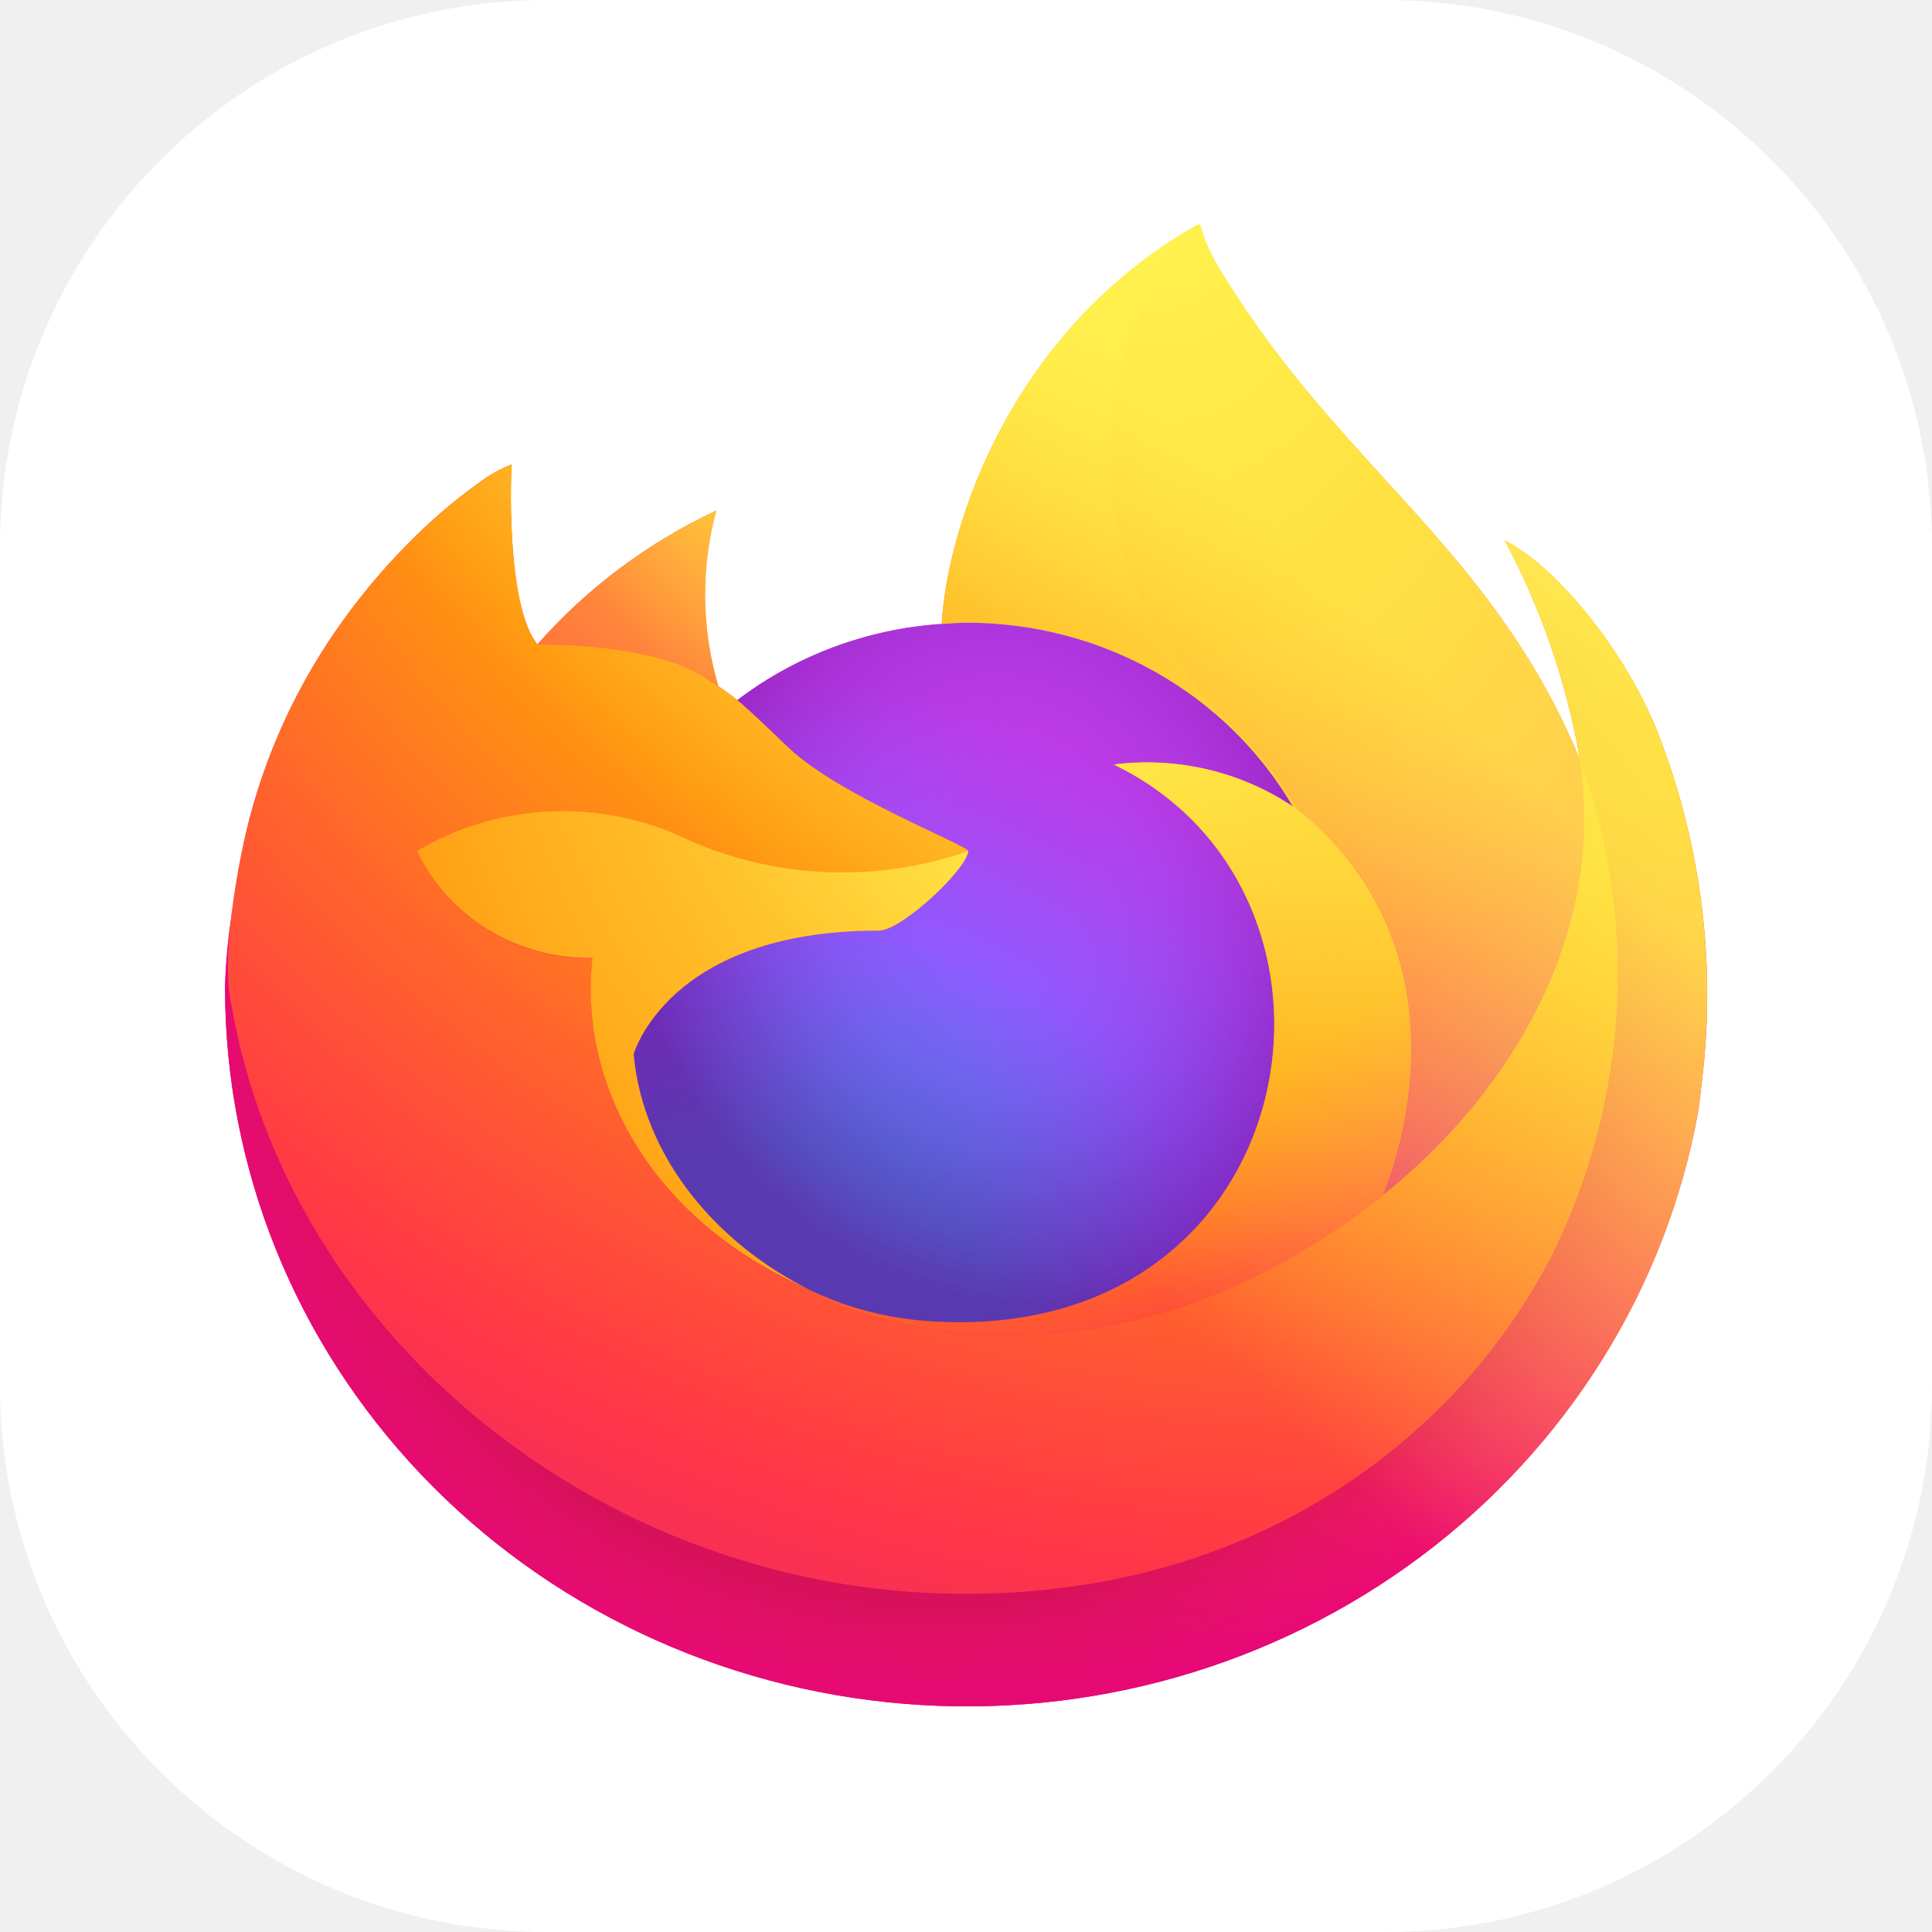
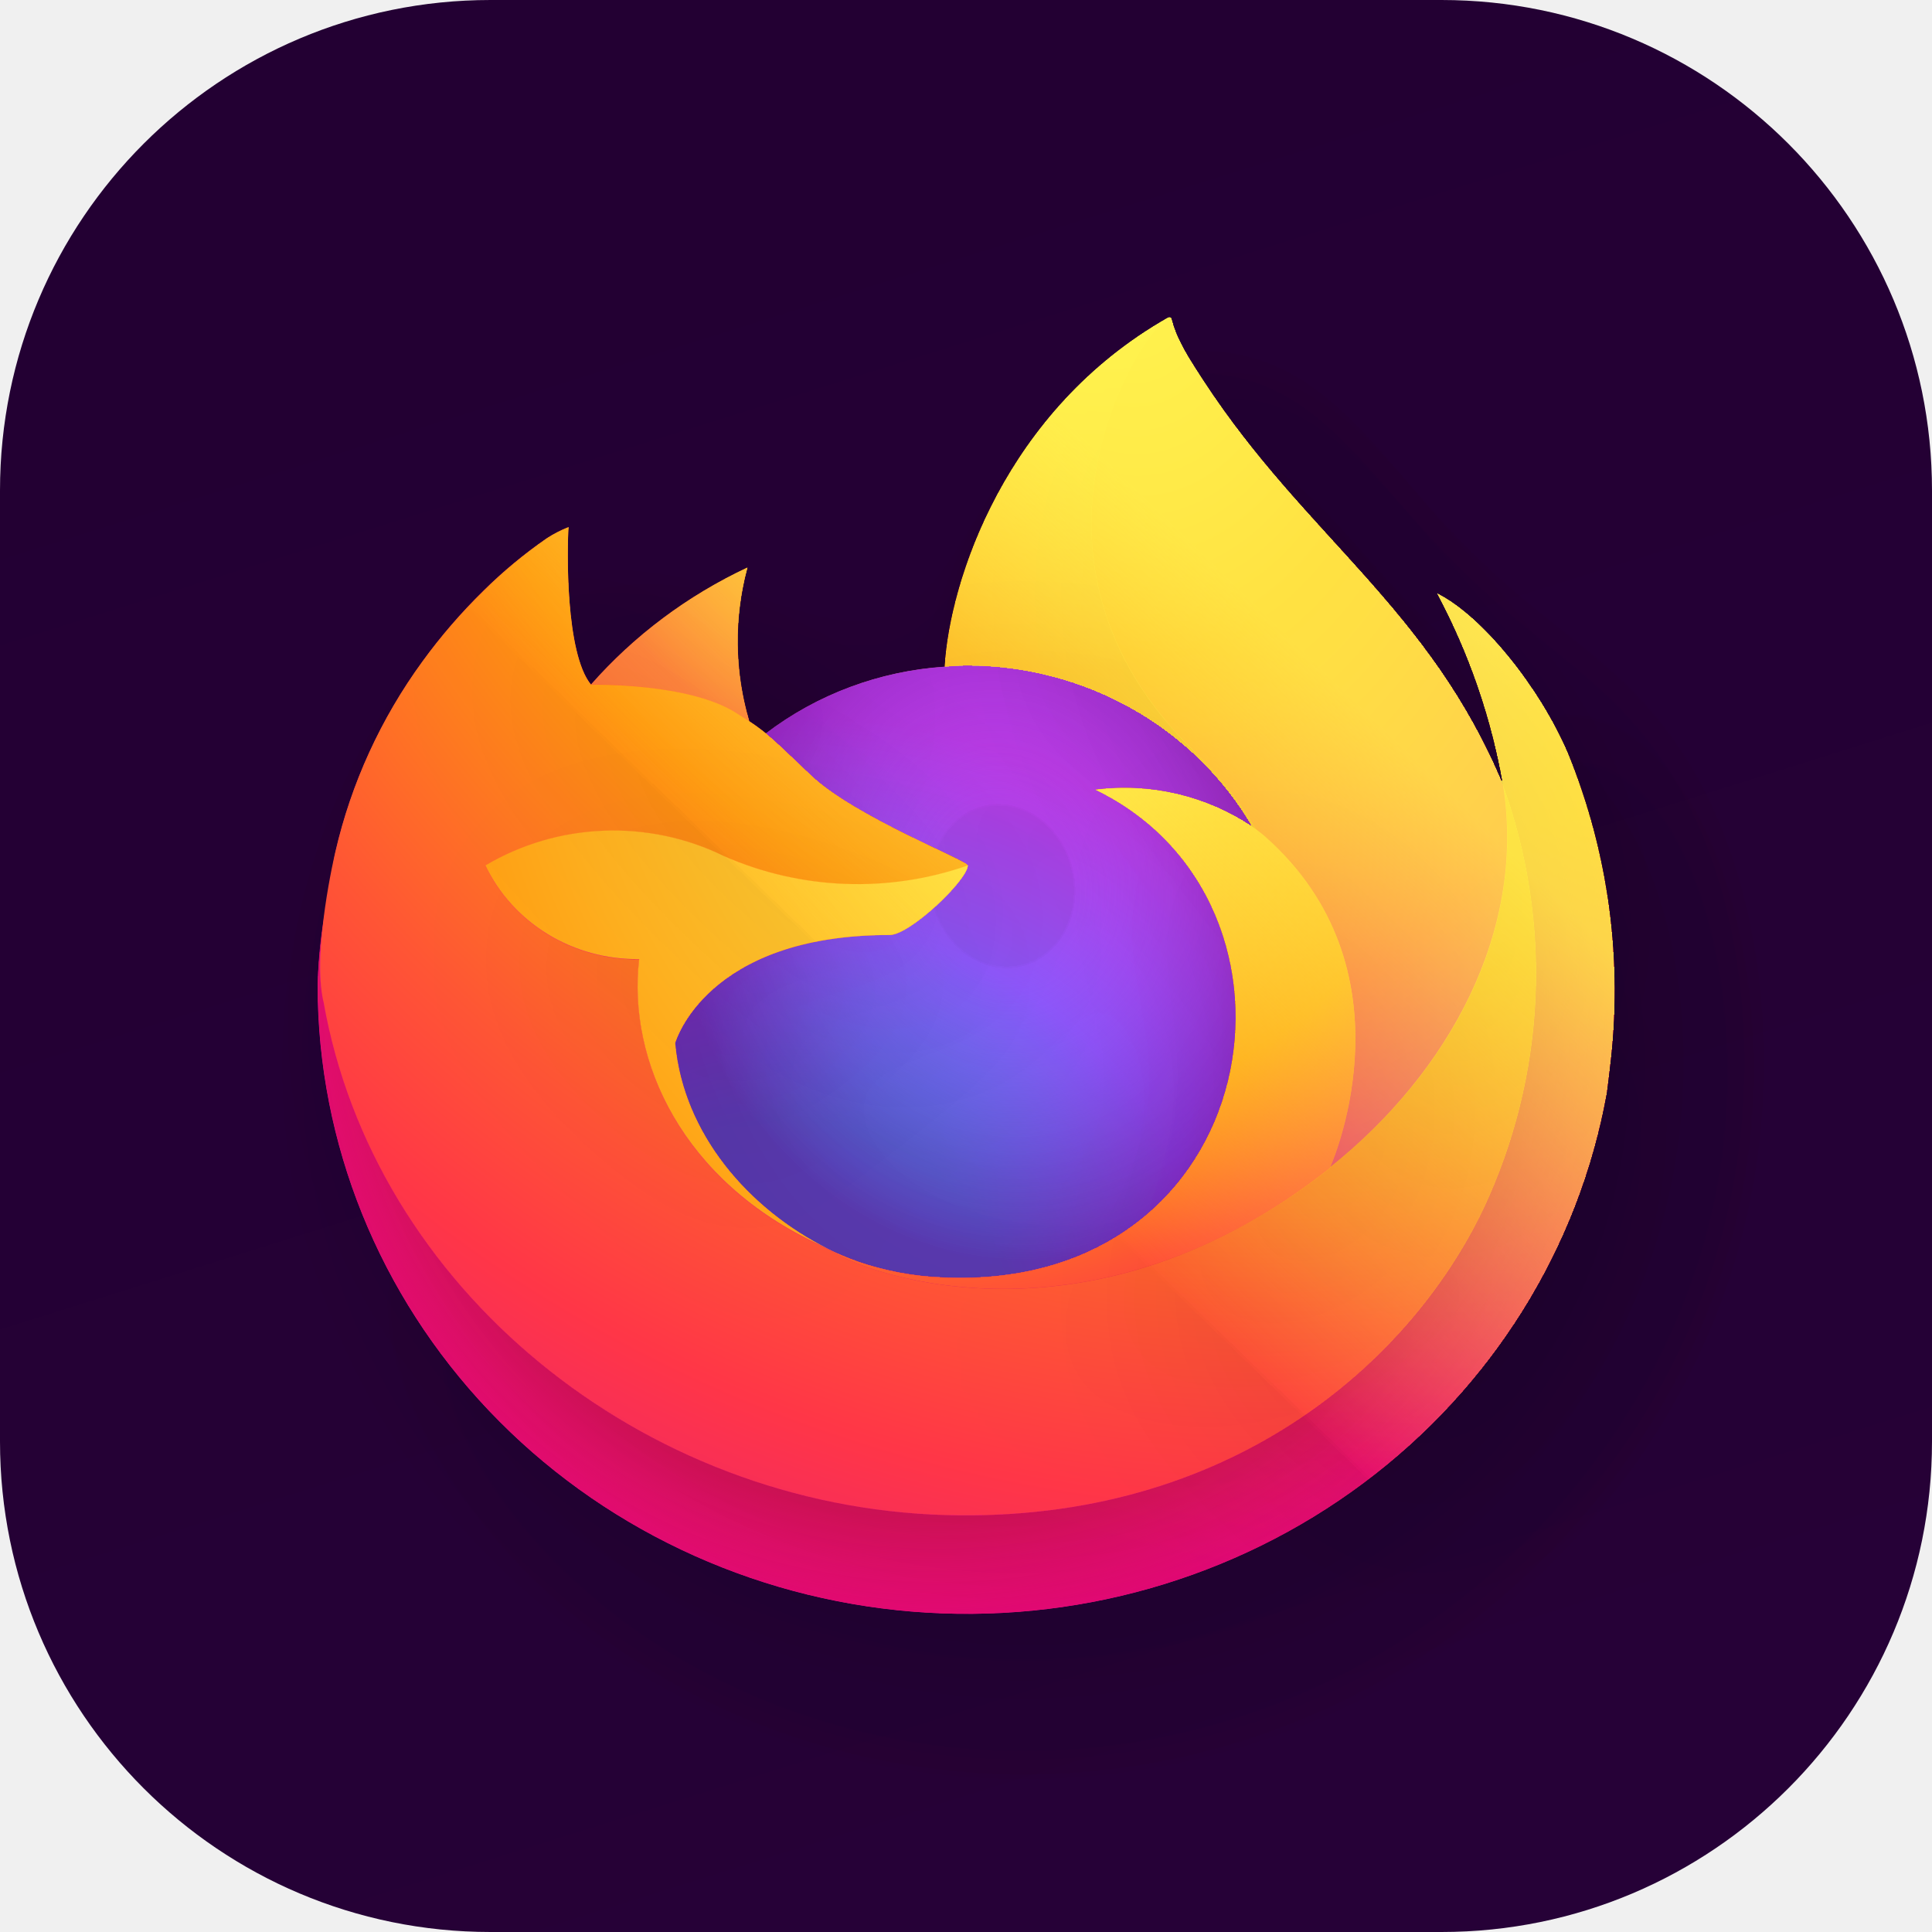
<svg xmlns="http://www.w3.org/2000/svg" width="512" height="512" viewBox="0 0 512 512" fill="none">
-   <rect width="512" height="512" rx="145" fill="white" />
-   <path d="M438.192 191.384C429.648 171.481 412.317 149.992 398.745 143.199C408.423 161.343 415.14 180.828 418.659 200.962L418.694 201.281C396.462 147.644 358.776 125.984 327.979 78.88C326.422 76.498 324.864 74.111 323.347 71.591C322.48 70.152 321.784 68.855 321.181 67.661C319.904 65.267 318.919 62.737 318.248 60.122C318.249 60.001 318.204 59.884 318.122 59.794C318.039 59.703 317.925 59.645 317.802 59.631C317.68 59.598 317.553 59.598 317.431 59.631C317.406 59.631 317.365 59.675 317.335 59.685C317.305 59.694 317.239 59.739 317.193 59.758L317.269 59.631C267.878 87.628 251.11 139.447 249.588 165.381C229.857 166.69 210.991 173.727 195.453 185.573C193.833 184.244 192.139 183.001 190.38 181.85C185.9 166.667 185.709 150.599 189.827 135.321C171.688 143.827 155.571 155.886 142.496 170.735H142.404C134.611 161.171 135.159 129.638 135.606 123.051C133.3 123.948 131.1 125.079 129.041 126.426C122.161 131.179 115.73 136.513 109.822 142.364C103.09 148.972 96.941 156.114 91.441 163.716V163.745V163.711C78.8 181.057 69.833 200.656 65.058 221.375L64.794 222.632C64.424 224.307 63.09 232.697 62.861 234.519C62.861 234.661 62.831 234.794 62.816 234.936C61.094 243.597 60.028 252.369 59.624 261.18V262.162C59.711 309.799 78.242 355.674 111.559 390.73C144.876 425.786 190.557 447.476 239.586 451.519C288.614 455.562 337.427 441.663 376.388 412.567C415.349 383.47 441.626 341.29 450.034 294.354C450.363 291.898 450.632 289.467 450.926 286.986C454.977 254.578 450.592 221.704 438.172 191.354L438.192 191.384ZM211.557 340.407C212.475 340.834 213.337 341.296 214.281 341.703L214.418 341.787C213.464 341.345 212.51 340.885 211.557 340.407ZM418.699 201.335V201.153L418.735 201.355L418.699 201.335Z" fill="url(#paint0_linear_1_314)" />
-   <path d="M438.191 191.384C429.648 171.481 412.316 149.992 398.745 143.199C408.423 161.343 415.14 180.828 418.658 200.962V201.143L418.694 201.345C433.853 243.336 431.66 289.374 412.575 329.836C390.038 376.65 335.508 424.633 250.12 422.276C157.883 419.746 76.605 353.462 61.435 266.671C58.67 252.982 61.435 246.042 62.825 234.917C60.929 243.558 59.871 252.352 59.664 261.185V262.167C59.751 309.804 78.282 355.678 111.599 390.735C144.916 425.791 190.597 447.481 239.626 451.524C288.655 455.567 337.467 441.668 376.428 412.571C415.389 383.475 441.666 341.295 450.074 294.359C450.403 291.903 450.672 289.472 450.967 286.991C455.017 254.583 450.632 221.708 438.212 191.359L438.191 191.384Z" fill="url(#paint1_radial_1_314)" />
-   <path d="M438.191 191.384C429.648 171.481 412.316 149.992 398.745 143.199C408.423 161.343 415.14 180.828 418.658 200.962V201.143L418.694 201.345C433.853 243.336 431.66 289.374 412.575 329.836C390.038 376.65 335.508 424.633 250.12 422.276C157.883 419.746 76.605 353.462 61.435 266.671C58.67 252.982 61.435 246.042 62.825 234.917C60.929 243.558 59.871 252.352 59.664 261.185V262.167C59.751 309.804 78.282 355.678 111.599 390.735C144.916 425.791 190.597 447.481 239.626 451.524C288.655 455.567 337.467 441.668 376.428 412.571C415.389 383.475 441.666 341.295 450.074 294.359C450.403 291.903 450.672 289.472 450.967 286.991C455.017 254.583 450.632 221.708 438.212 191.359L438.191 191.384Z" fill="url(#paint2_radial_1_314)" />
-   <path d="M342.606 213.732C343.032 214.022 343.428 214.312 343.829 214.601C338.889 206.122 332.741 198.359 325.564 191.541C264.428 132.354 309.547 63.245 317.152 59.709L317.228 59.601C267.837 87.598 251.069 139.417 249.547 165.351C251.84 165.199 254.113 165.012 256.457 165.012C273.98 165.045 291.182 169.569 306.314 178.125C321.445 186.681 333.967 198.962 342.606 213.722V213.732Z" fill="url(#paint3_radial_1_314)" />
-   <path d="M256.559 225.569C256.234 230.304 238.953 246.636 232.911 246.636C177 246.636 167.919 279.383 167.919 279.383C170.395 306.957 190.242 329.679 214.235 341.664C215.331 342.214 216.442 342.71 217.553 343.196C219.478 344.021 221.402 344.784 223.327 345.485C231.561 348.306 240.185 349.917 248.913 350.264C346.934 354.714 365.909 236.803 295.178 202.568C311.863 200.466 328.759 204.438 342.591 213.712C333.952 198.953 321.43 186.671 306.298 178.115C291.167 169.559 273.965 165.035 256.442 165.002C254.108 165.002 251.825 165.189 249.532 165.341C229.8 166.651 210.935 173.688 195.397 185.534C198.395 187.989 201.78 191.271 208.908 198.073C222.251 210.8 256.472 223.983 256.548 225.53L256.559 225.569Z" fill="url(#paint4_radial_1_314)" />
-   <path d="M256.559 225.569C256.234 230.304 238.953 246.636 232.911 246.636C177 246.636 167.919 279.383 167.919 279.383C170.395 306.957 190.242 329.679 214.235 341.664C215.331 342.214 216.442 342.71 217.553 343.196C219.478 344.021 221.402 344.784 223.327 345.485C231.561 348.306 240.185 349.917 248.913 350.264C346.934 354.714 365.909 236.803 295.178 202.568C311.863 200.466 328.759 204.438 342.591 213.712C333.952 198.953 321.43 186.671 306.298 178.115C291.167 169.559 273.965 165.035 256.442 165.002C254.108 165.002 251.825 165.189 249.532 165.341C229.8 166.651 210.935 173.688 195.397 185.534C198.395 187.989 201.78 191.271 208.908 198.073C222.251 210.8 256.472 223.983 256.548 225.53L256.559 225.569Z" fill="url(#paint5_radial_1_314)" />
-   <path d="M186.239 179.252C187.832 180.234 189.146 181.089 190.298 181.86C185.818 166.677 185.627 150.609 189.745 135.331C171.606 143.837 155.489 155.896 142.414 170.744C143.373 170.72 171.896 170.224 186.239 179.252Z" fill="url(#paint6_radial_1_314)" />
-   <path d="M61.4 266.681C76.575 353.472 157.848 419.781 250.085 422.286C335.473 424.624 390.013 376.636 412.54 329.846C431.625 289.384 433.817 243.345 418.658 201.354V201.173C418.658 201.03 418.628 200.947 418.658 200.991L418.694 201.31C425.67 245.403 402.504 288.101 366.284 317.031L366.173 317.277C295.6 372.927 228.071 350.844 214.423 341.836C213.469 341.394 212.515 340.934 211.561 340.456C170.42 321.418 153.419 285.149 157.071 254.009C147.305 254.148 137.707 251.543 129.44 246.508C121.172 241.474 114.59 234.226 110.491 225.643C121.292 219.238 133.607 215.617 146.262 215.125C158.918 214.633 171.493 217.287 182.789 222.834C206.073 233.065 232.568 234.074 256.609 225.643C256.533 224.096 222.312 210.908 208.969 198.186C201.84 191.384 198.456 188.107 195.458 185.647C193.837 184.318 192.144 183.075 190.384 181.923C189.217 181.152 187.903 180.317 186.326 179.315C171.983 170.288 143.459 170.784 142.515 170.808H142.424C134.631 161.245 135.179 129.711 135.626 123.125C133.32 124.022 131.12 125.153 129.06 126.499C122.181 131.252 115.75 136.586 109.842 142.438C103.086 149.027 96.912 156.153 91.384 163.74C78.744 181.087 69.777 200.68 65.002 221.399C64.906 221.787 57.919 251.356 61.364 266.691L61.4 266.681Z" fill="url(#paint7_radial_1_314)" />
-   <path d="M325.559 191.531C332.737 198.357 338.886 206.128 343.824 214.616C344.904 215.407 345.914 216.193 346.771 216.954C391.353 256.739 367.994 312.979 366.254 316.958C402.469 288.072 425.614 245.344 418.663 201.237C396.421 147.551 358.694 125.89 327.948 78.786C326.391 76.404 324.833 74.017 323.316 71.497C322.449 70.058 321.754 68.761 321.15 67.568C319.873 65.174 318.889 62.643 318.217 60.028C318.218 59.908 318.173 59.791 318.091 59.7C318.009 59.61 317.895 59.552 317.771 59.537C317.65 59.505 317.522 59.505 317.401 59.537C317.375 59.537 317.335 59.581 317.304 59.591C317.274 59.601 317.208 59.645 317.162 59.665C309.557 63.157 264.448 132.31 325.584 191.447L325.559 191.531Z" fill="url(#paint8_radial_1_314)" />
-   <path d="M346.766 216.974C345.909 216.212 344.899 215.427 343.818 214.636C343.418 214.346 343.022 214.056 342.596 213.766C328.764 204.492 311.868 200.52 295.183 202.622C365.909 236.857 346.934 354.739 248.918 350.318C240.191 349.971 231.566 348.36 223.332 345.539C221.407 344.842 219.483 344.079 217.558 343.25C216.447 342.759 215.336 342.268 214.24 341.718L214.377 341.801C228.045 350.834 295.554 372.903 366.127 317.242L366.238 316.997C367.999 313.018 391.358 256.779 346.756 216.993L346.766 216.974Z" fill="url(#paint9_radial_1_314)" />
-   <path d="M167.924 279.353C167.924 279.353 177 246.606 232.916 246.606C238.958 246.606 256.254 230.275 256.564 225.54C232.522 233.971 206.028 232.962 182.744 222.73C171.448 217.184 158.872 214.53 146.217 215.022C133.561 215.514 121.246 219.135 110.446 225.54C114.545 234.123 121.126 241.37 129.394 246.405C137.662 251.44 147.26 254.045 157.026 253.905C153.383 285.031 170.379 321.295 211.516 340.352C212.434 340.78 213.296 341.241 214.24 341.649C190.227 329.64 170.4 306.928 167.924 279.368V279.353Z" fill="url(#paint10_radial_1_314)" />
-   <path d="M438.192 191.384C429.648 171.481 412.317 149.992 398.745 143.199C408.423 161.343 415.141 180.828 418.659 200.962L418.694 201.281C396.462 147.644 358.776 125.984 327.979 78.88C326.422 76.498 324.864 74.111 323.347 71.591C322.48 70.152 321.785 68.855 321.181 67.661C319.904 65.267 318.92 62.737 318.248 60.122C318.249 60.001 318.204 59.884 318.122 59.794C318.04 59.703 317.926 59.645 317.802 59.631C317.681 59.598 317.553 59.598 317.432 59.631C317.406 59.631 317.366 59.675 317.335 59.685C317.305 59.694 317.239 59.739 317.193 59.758L317.269 59.631C267.878 87.628 251.11 139.447 249.588 165.381C251.881 165.229 254.154 165.042 256.498 165.042C274.021 165.075 291.223 169.599 306.355 178.155C321.486 186.71 334.008 198.992 342.647 213.752C328.816 204.477 311.919 200.505 295.235 202.607C365.96 236.842 346.985 354.724 248.969 350.304C240.242 349.957 231.618 348.346 223.383 345.525C221.459 344.827 219.534 344.064 217.61 343.236C216.498 342.745 215.387 342.253 214.291 341.703L214.428 341.787C213.475 341.345 212.521 340.885 211.567 340.407C212.485 340.834 213.348 341.296 214.291 341.703C190.278 329.689 170.451 306.977 167.975 279.422C167.975 279.422 177.052 246.675 232.967 246.675C239.01 246.675 256.305 230.344 256.615 225.609C256.539 224.062 222.318 210.874 208.974 198.152C201.846 191.349 198.462 188.073 195.464 185.612C193.843 184.284 192.149 183.041 190.39 181.889C185.91 166.707 185.719 150.639 189.837 135.36C171.698 143.866 155.581 155.925 142.506 170.774H142.415C134.622 161.211 135.17 129.677 135.616 123.091C133.311 123.988 131.11 125.119 129.051 126.465C122.171 131.218 115.74 136.552 109.832 142.404C103.1 149.011 96.951 156.154 91.451 163.755C78.81 181.102 69.844 200.695 65.068 221.414L64.805 222.672C64.434 224.347 62.775 232.854 62.537 234.681C61.019 243.462 60.05 252.325 59.635 261.219V262.202C59.721 309.838 78.252 355.713 111.569 390.769C144.886 425.825 190.568 447.516 239.596 451.559C288.625 455.601 337.437 441.702 376.398 412.606C415.359 383.51 441.637 341.33 450.044 294.393C450.374 291.937 450.643 289.506 450.937 287.026C454.987 254.617 450.602 221.743 438.182 191.394L438.192 191.384Z" fill="url(#paint11_linear_1_314)" />
+   <rect width="512" height="512" rx="130" fill="url(#paint0_linear_1_232)" />
+   <g filter="url(#filter0_d_1_232)">
+     <path d="M415.418 199.461C407.942 182.046 392.777 163.243 380.902 157.299C389.37 173.175 395.248 190.224 398.326 207.841L398.358 208.121C378.904 161.189 345.929 142.236 318.982 101.02C317.619 98.935 316.256 96.847 314.929 94.642C314.17 93.383 313.561 92.248 313.033 91.204C311.916 89.109 311.055 86.895 310.467 84.606C310.468 84.501 310.429 84.399 310.357 84.32C310.285 84.24 310.185 84.189 310.077 84.177C309.971 84.149 309.859 84.149 309.753 84.177C309.73 84.177 309.695 84.215 309.668 84.224C309.642 84.233 309.584 84.271 309.544 84.288L309.61 84.177C266.393 108.674 251.721 154.016 250.39 176.708C233.125 177.854 216.617 184.011 203.022 194.376C201.604 193.214 200.122 192.126 198.582 191.119C194.662 177.834 194.495 163.774 198.098 150.406C182.227 157.849 168.125 168.4 156.684 181.393H156.604C149.785 173.025 150.264 145.433 150.655 139.67C148.638 140.455 146.712 141.444 144.911 142.622C138.891 146.782 133.264 151.449 128.094 156.569C122.204 162.351 116.824 168.6 112.011 175.251V175.277V175.247C100.95 190.425 93.104 207.574 88.926 225.703L88.695 226.803C88.371 228.269 87.204 235.609 87.004 237.204C87.004 237.329 86.977 237.445 86.964 237.569C85.458 245.148 84.524 252.822 84.171 260.532V261.392C84.247 303.074 100.462 343.214 129.614 373.889C158.766 404.563 198.738 423.542 241.638 427.079C284.538 430.617 327.249 418.455 361.339 392.996C395.43 367.536 418.423 330.629 425.779 289.56C426.068 287.411 426.303 285.283 426.561 283.113C430.105 254.756 426.268 225.991 415.4 199.435L415.418 199.461ZM217.112 329.856C217.916 330.23 218.67 330.634 219.496 330.99L219.616 331.063C218.781 330.677 217.947 330.274 217.112 329.856ZM398.362 208.168V208.009L398.393 208.185L398.362 208.168Z" fill="url(#paint1_linear_1_232)" />
+   </g>
+   <g filter="url(#filter1_d_1_232)">
+     <path d="M415.418 199.461C407.942 182.046 392.777 163.243 380.902 157.299C389.37 173.175 395.248 190.224 398.326 207.841V208L398.357 208.177C411.621 244.919 409.703 285.202 393.003 320.607C373.284 361.569 325.57 403.554 250.855 401.491C170.148 399.278 99.029 341.279 85.756 265.337C83.336 253.359 85.756 247.286 86.972 237.552C85.313 245.113 84.387 252.808 84.207 260.537V261.396C84.283 303.078 100.497 343.219 129.649 373.893C158.802 404.567 198.773 423.546 241.673 427.083C284.573 430.621 327.284 418.459 361.375 393C395.465 367.541 418.458 330.633 425.815 289.564C426.103 287.415 426.338 285.288 426.596 283.117C430.14 254.76 426.303 225.995 415.435 199.439L415.418 199.461Z" fill="url(#paint2_radial_1_232)" />
+   </g>
+   <g filter="url(#filter2_d_1_232)">
+     <path d="M415.418 199.461C407.942 182.046 392.777 163.243 380.902 157.299C389.37 173.175 395.248 190.224 398.326 207.841V208L398.357 208.177C411.621 244.919 409.703 285.202 393.003 320.607C373.284 361.569 325.57 403.554 250.855 401.491C170.148 399.278 99.029 341.279 85.756 265.337C83.336 253.359 85.756 247.286 86.972 237.552C85.313 245.113 84.387 252.808 84.207 260.537V261.396C84.283 303.078 100.497 343.219 129.649 373.893C158.802 404.567 198.773 423.546 241.673 427.083C284.573 430.621 327.284 418.459 361.375 393C395.465 367.541 418.458 330.633 425.815 289.564C426.103 287.415 426.338 285.288 426.596 283.117C430.14 254.76 426.303 225.995 415.435 199.439L415.418 199.461Z" fill="url(#paint3_radial_1_232)" shape-rendering="crispEdges" />
+   </g>
+   <g filter="url(#filter3_d_1_232)">
+     <path d="M331.78 219.016C332.153 219.269 332.499 219.523 332.85 219.776C328.528 212.357 323.148 205.564 316.868 199.598C263.374 147.81 302.853 87.34 309.508 84.245L309.574 84.151C266.357 108.648 251.685 153.99 250.354 176.682C252.36 176.549 254.349 176.386 256.4 176.386C271.733 176.414 286.784 180.373 300.024 187.859C313.265 195.346 324.221 206.092 331.78 219.007V219.016Z" fill="url(#paint4_radial_1_232)" />
+   </g>
+   <g filter="url(#filter4_d_1_232)">
+     <path d="M256.489 229.373C256.205 233.516 241.084 247.806 235.797 247.806C186.875 247.806 178.929 276.46 178.929 276.46C181.095 300.588 198.462 320.469 219.456 330.956C220.415 331.437 221.387 331.871 222.359 332.297C224.043 333.019 225.727 333.686 227.411 334.3C234.616 336.768 242.162 338.177 249.799 338.481C335.567 342.375 352.17 239.202 290.281 209.247C304.88 207.408 319.664 210.883 331.767 218.998C324.208 206.084 313.251 195.337 300.011 187.851C286.771 180.365 271.72 176.406 256.387 176.377C254.345 176.377 252.347 176.54 250.34 176.674C233.076 177.82 216.568 183.977 202.972 194.342C205.596 196.491 208.557 199.362 214.794 205.314C226.47 216.45 256.413 227.985 256.48 229.339L256.489 229.373Z" fill="url(#paint5_radial_1_232)" />
+   </g>
+   <g filter="url(#filter5_d_1_232)">
+     <path d="M256.489 229.373C256.205 233.516 241.084 247.806 235.797 247.806C186.875 247.806 178.929 276.46 178.929 276.46C181.095 300.588 198.462 320.469 219.456 330.956C220.415 331.437 221.387 331.871 222.359 332.297C224.043 333.019 225.727 333.686 227.411 334.3C234.616 336.768 242.162 338.177 249.799 338.481C335.567 342.375 352.17 239.202 290.281 209.247C304.88 207.408 319.664 210.883 331.767 218.998C324.208 206.084 313.251 195.337 300.011 187.851C286.771 180.365 271.72 176.406 256.387 176.377C254.345 176.377 252.347 176.54 250.34 176.674C233.076 177.82 216.568 183.977 202.972 194.342C205.596 196.491 208.557 199.362 214.794 205.314C226.47 216.45 256.413 227.985 256.48 229.339L256.489 229.373Z" fill="url(#paint6_radial_1_232)" shape-rendering="crispEdges" />
+   </g>
+   <g filter="url(#filter6_d_1_232)">
+     <path d="M194.959 188.845C196.353 189.705 197.503 190.452 198.511 191.127C194.591 177.842 194.424 163.783 198.027 150.414C182.156 157.857 168.053 168.409 156.612 181.401C157.451 181.38 182.409 180.946 194.959 188.845Z" fill="url(#paint7_radial_1_232)" />
+   </g>
+   <g filter="url(#filter7_d_1_232)">
+     <path d="M85.725 265.346C99.003 341.288 170.117 399.308 250.824 401.5C325.538 403.546 373.261 361.556 392.972 320.615C409.672 285.211 411.59 244.927 398.326 208.185V208.026C398.326 207.901 398.299 207.828 398.326 207.867L398.357 208.146C404.461 246.728 384.191 284.088 352.499 309.402L352.401 309.617C290.65 358.311 231.562 338.988 219.62 331.106C218.785 330.72 217.951 330.317 217.116 329.899C181.117 313.24 166.241 281.506 169.437 254.257C160.892 254.38 152.494 252.1 145.26 247.695C138.026 243.289 132.266 236.948 128.68 229.438C138.13 223.833 148.906 220.665 159.98 220.234C171.053 219.804 182.056 222.126 191.941 226.979C212.314 235.932 235.497 236.815 256.533 229.438C256.467 228.084 226.523 216.544 214.848 205.413C208.61 199.461 205.649 196.594 203.026 194.441C201.608 193.278 200.126 192.191 198.586 191.183C197.565 190.508 196.415 189.778 195.035 188.901C182.485 181.002 157.527 181.436 156.701 181.457H156.621C149.802 173.089 150.282 145.498 150.672 139.734C148.655 140.519 146.729 141.509 144.928 142.687C138.908 146.846 133.281 151.513 128.112 156.633C122.2 162.399 116.797 168.634 111.961 175.273C100.901 190.451 93.055 207.595 88.877 225.724C88.792 226.064 82.679 251.937 85.694 265.354L85.725 265.346Z" fill="url(#paint8_radial_1_232)" />
+   </g>
+   <g filter="url(#filter8_d_1_232)">
+     <path d="M316.864 199.59C323.145 205.562 328.526 212.362 332.846 219.789C333.791 220.481 334.675 221.169 335.425 221.835C374.434 256.647 353.995 305.857 352.472 309.338C384.16 284.063 404.412 246.676 398.331 208.082C378.868 161.107 345.857 142.154 318.955 100.938C317.592 98.854 316.229 96.765 314.902 94.56C314.143 93.301 313.535 92.166 313.006 91.122C311.889 89.027 311.028 86.813 310.44 84.525C310.441 84.419 310.402 84.317 310.33 84.238C310.258 84.159 310.158 84.108 310.05 84.095C309.944 84.067 309.832 84.067 309.726 84.095C309.703 84.095 309.668 84.134 309.641 84.142C309.615 84.151 309.557 84.189 309.517 84.207C302.862 87.262 263.392 147.771 316.886 199.517L316.864 199.59Z" fill="url(#paint9_radial_1_232)" />
+   </g>
+   <g filter="url(#filter9_d_1_232)">
+     <path d="M335.42 221.852C334.67 221.186 333.787 220.498 332.841 219.806C332.491 219.553 332.144 219.299 331.771 219.046C319.669 210.93 304.885 207.455 290.286 209.294C352.17 239.25 335.567 342.397 249.803 338.529C242.167 338.225 234.621 336.815 227.416 334.347C225.732 333.737 224.048 333.069 222.364 332.344C221.391 331.914 220.419 331.485 219.46 331.003L219.58 331.076C231.54 338.98 290.61 358.29 352.361 309.587L352.459 309.372C353.999 305.891 374.438 256.681 335.412 221.869L335.42 221.852Z" fill="url(#paint10_radial_1_232)" />
+   </g>
+   <g filter="url(#filter10_d_1_232)">
+     <path d="M178.933 276.434C178.933 276.434 186.875 247.781 235.801 247.781C241.089 247.781 256.222 233.491 256.493 229.347C235.457 236.724 212.274 235.842 191.901 226.889C182.017 222.036 171.013 219.714 159.94 220.144C148.866 220.575 138.09 223.743 128.64 229.347C132.226 236.857 137.986 243.199 145.22 247.604C152.454 252.01 160.852 254.289 169.398 254.167C166.21 281.402 181.082 313.133 217.076 329.808C217.88 330.182 218.634 330.586 219.46 330.943C198.449 320.435 181.1 300.562 178.933 276.447V276.434Z" fill="url(#paint11_radial_1_232)" />
+   </g>
+   <g filter="url(#filter11_d_1_232)">
+     <path d="M415.418 199.461C407.942 182.046 392.777 163.243 380.902 157.299C389.37 173.175 395.248 190.224 398.327 207.841L398.358 208.121C378.904 161.189 345.929 142.236 318.982 101.02C317.619 98.935 316.256 96.847 314.929 94.642C314.17 93.383 313.562 92.248 313.033 91.204C311.916 89.109 311.055 86.895 310.467 84.606C310.468 84.501 310.429 84.399 310.357 84.32C310.285 84.24 310.185 84.189 310.077 84.177C309.971 84.149 309.859 84.149 309.753 84.177C309.731 84.177 309.695 84.215 309.668 84.224C309.642 84.233 309.584 84.271 309.544 84.288L309.611 84.177C266.394 108.674 251.722 154.016 250.39 176.708C252.396 176.575 254.385 176.412 256.436 176.412C271.769 176.44 286.82 180.399 300.061 187.885C313.301 195.371 324.257 206.118 331.816 219.033C319.714 210.917 304.93 207.442 290.331 209.281C352.215 239.237 335.612 342.384 249.848 338.516C242.212 338.212 234.665 336.802 227.46 334.334C225.776 333.724 224.092 333.056 222.408 332.331C221.436 331.901 220.464 331.472 219.505 330.99L219.625 331.063C218.79 330.677 217.956 330.274 217.121 329.856C217.925 330.23 218.679 330.634 219.505 330.99C198.494 320.478 181.145 300.605 178.978 276.494C178.978 276.494 186.92 247.841 235.846 247.841C241.134 247.841 256.267 233.551 256.538 229.408C256.472 228.054 226.528 216.514 214.853 205.383C208.615 199.431 205.654 196.564 203.031 194.411C201.613 193.248 200.131 192.161 198.591 191.153C194.671 177.868 194.504 163.809 198.107 150.44C182.236 157.883 168.134 168.435 156.693 181.427H156.613C149.794 173.059 150.273 145.468 150.664 139.704C148.647 140.489 146.721 141.479 144.92 142.657C138.9 146.816 133.273 151.483 128.103 156.603C122.213 162.385 116.833 168.634 112.02 175.286C100.959 190.464 93.113 207.608 88.935 225.737L88.704 226.838C88.38 228.303 86.928 235.747 86.72 237.346C85.392 245.03 84.544 252.784 84.18 260.567V261.426C84.257 303.109 100.471 343.249 129.623 373.923C158.775 404.597 198.747 423.576 241.647 427.114C284.547 430.651 327.258 418.49 361.348 393.03C395.439 367.571 418.432 330.663 425.788 289.594C426.077 287.445 426.312 285.318 426.57 283.147C430.114 254.79 426.277 226.025 415.409 199.469L415.418 199.461Z" fill="url(#paint12_linear_1_232)" shape-rendering="crispEdges" />
+   </g>
  <defs>
-     <linearGradient id="paint0_linear_1_314" x1="412.165" y1="120.438" x2="95.926" y2="435.603" gradientUnits="userSpaceOnUse">
+     <filter id="filter0_d_1_232" x="49.271" y="53.256" width="443.47" height="443.325" filterUnits="userSpaceOnUse" color-interpolation-filters="sRGB">
+       <feFlood flood-opacity="0" result="BackgroundImageFix" />
+       <feColorMatrix in="SourceAlpha" type="matrix" values="0 0 0 0 0 0 0 0 0 0 0 0 0 0 0 0 0 0 127 0" result="hardAlpha" />
+       <feOffset dx="15" dy="19" />
+       <feGaussianBlur stdDeviation="24.95" />
+       <feComposite in2="hardAlpha" operator="out" />
+       <feColorMatrix type="matrix" values="0 0 0 0 0 0 0 0 0 0 0 0 0 0 0 0 0 0 0.07 0" />
+       <feBlend mode="normal" in2="BackgroundImageFix" result="effect1_dropShadow_1_232" />
+       <feBlend mode="normal" in="SourceGraphic" in2="effect1_dropShadow_1_232" result="shape" />
+     </filter>
+     <filter id="filter1_d_1_232" x="49.306" y="126.399" width="443.47" height="370.185" filterUnits="userSpaceOnUse" color-interpolation-filters="sRGB">
+       <feFlood flood-opacity="0" result="BackgroundImageFix" />
+       <feColorMatrix in="SourceAlpha" type="matrix" values="0 0 0 0 0 0 0 0 0 0 0 0 0 0 0 0 0 0 127 0" result="hardAlpha" />
+       <feOffset dx="15" dy="19" />
+       <feGaussianBlur stdDeviation="24.95" />
+       <feComposite in2="hardAlpha" operator="out" />
+       <feColorMatrix type="matrix" values="0 0 0 0 0 0 0 0 0 0 0 0 0 0 0 0 0 0 0.07 0" />
+       <feBlend mode="normal" in2="BackgroundImageFix" result="effect1_dropShadow_1_232" />
+       <feBlend mode="normal" in="SourceGraphic" in2="effect1_dropShadow_1_232" result="shape" />
+     </filter>
+     <filter id="filter2_d_1_232" x="49.306" y="126.399" width="443.47" height="370.185" filterUnits="userSpaceOnUse" color-interpolation-filters="sRGB">
+       <feFlood flood-opacity="0" result="BackgroundImageFix" />
+       <feColorMatrix in="SourceAlpha" type="matrix" values="0 0 0 0 0 0 0 0 0 0 0 0 0 0 0 0 0 0 127 0" result="hardAlpha" />
+       <feOffset dx="15" dy="19" />
+       <feGaussianBlur stdDeviation="24.95" />
+       <feComposite in2="hardAlpha" operator="out" />
+       <feColorMatrix type="matrix" values="0 0 0 0 0 0 0 0 0 0 0 0 0 0 0 0 0 0 0.07 0" />
+       <feBlend mode="normal" in2="BackgroundImageFix" result="effect1_dropShadow_1_232" />
+       <feBlend mode="normal" in="SourceGraphic" in2="effect1_dropShadow_1_232" result="shape" />
+     </filter>
+     <filter id="filter3_d_1_232" x="215.454" y="53.251" width="182.296" height="235.425" filterUnits="userSpaceOnUse" color-interpolation-filters="sRGB">
+       <feFlood flood-opacity="0" result="BackgroundImageFix" />
+       <feColorMatrix in="SourceAlpha" type="matrix" values="0 0 0 0 0 0 0 0 0 0 0 0 0 0 0 0 0 0 127 0" result="hardAlpha" />
+       <feOffset dx="15" dy="19" />
+       <feGaussianBlur stdDeviation="24.95" />
+       <feComposite in2="hardAlpha" operator="out" />
+       <feColorMatrix type="matrix" values="0 0 0 0 0 0 0 0 0 0 0 0 0 0 0 0 0 0 0.07 0" />
+       <feBlend mode="normal" in2="BackgroundImageFix" result="effect1_dropShadow_1_232" />
+       <feBlend mode="normal" in="SourceGraphic" in2="effect1_dropShadow_1_232" result="shape" />
+     </filter>
+     <filter id="filter4_d_1_232" x="144.029" y="145.477" width="252.638" height="262.011" filterUnits="userSpaceOnUse" color-interpolation-filters="sRGB">
+       <feFlood flood-opacity="0" result="BackgroundImageFix" />
+       <feColorMatrix in="SourceAlpha" type="matrix" values="0 0 0 0 0 0 0 0 0 0 0 0 0 0 0 0 0 0 127 0" result="hardAlpha" />
+       <feOffset dx="15" dy="19" />
+       <feGaussianBlur stdDeviation="24.95" />
+       <feComposite in2="hardAlpha" operator="out" />
+       <feColorMatrix type="matrix" values="0 0 0 0 0 0 0 0 0 0 0 0 0 0 0 0 0 0 0.07 0" />
+       <feBlend mode="normal" in2="BackgroundImageFix" result="effect1_dropShadow_1_232" />
+       <feBlend mode="normal" in="SourceGraphic" in2="effect1_dropShadow_1_232" result="shape" />
+     </filter>
+     <filter id="filter5_d_1_232" x="144.029" y="145.477" width="252.638" height="262.011" filterUnits="userSpaceOnUse" color-interpolation-filters="sRGB">
+       <feFlood flood-opacity="0" result="BackgroundImageFix" />
+       <feColorMatrix in="SourceAlpha" type="matrix" values="0 0 0 0 0 0 0 0 0 0 0 0 0 0 0 0 0 0 127 0" result="hardAlpha" />
+       <feOffset dx="15" dy="19" />
+       <feGaussianBlur stdDeviation="24.95" />
+       <feComposite in2="hardAlpha" operator="out" />
+       <feColorMatrix type="matrix" values="0 0 0 0 0 0 0 0 0 0 0 0 0 0 0 0 0 0 0.07 0" />
+       <feBlend mode="normal" in2="BackgroundImageFix" result="effect1_dropShadow_1_232" />
+       <feBlend mode="normal" in="SourceGraphic" in2="effect1_dropShadow_1_232" result="shape" />
+     </filter>
+     <filter id="filter6_d_1_232" x="121.712" y="119.514" width="141.699" height="140.513" filterUnits="userSpaceOnUse" color-interpolation-filters="sRGB">
+       <feFlood flood-opacity="0" result="BackgroundImageFix" />
+       <feColorMatrix in="SourceAlpha" type="matrix" values="0 0 0 0 0 0 0 0 0 0 0 0 0 0 0 0 0 0 127 0" result="hardAlpha" />
+       <feOffset dx="15" dy="19" />
+       <feGaussianBlur stdDeviation="24.95" />
+       <feComposite in2="hardAlpha" operator="out" />
+       <feColorMatrix type="matrix" values="0 0 0 0 0 0 0 0 0 0 0 0 0 0 0 0 0 0 0.07 0" />
+       <feBlend mode="normal" in2="BackgroundImageFix" result="effect1_dropShadow_1_232" />
+       <feBlend mode="normal" in="SourceGraphic" in2="effect1_dropShadow_1_232" result="shape" />
+     </filter>
+     <filter id="filter7_d_1_232" x="49.959" y="108.834" width="421.992" height="361.638" filterUnits="userSpaceOnUse" color-interpolation-filters="sRGB">
+       <feFlood flood-opacity="0" result="BackgroundImageFix" />
+       <feColorMatrix in="SourceAlpha" type="matrix" values="0 0 0 0 0 0 0 0 0 0 0 0 0 0 0 0 0 0 127 0" result="hardAlpha" />
+       <feOffset dx="15" dy="19" />
+       <feGaussianBlur stdDeviation="24.95" />
+       <feComposite in2="hardAlpha" operator="out" />
+       <feColorMatrix type="matrix" values="0 0 0 0 0 0 0 0 0 0 0 0 0 0 0 0 0 0 0.07 0" />
+       <feBlend mode="normal" in2="BackgroundImageFix" result="effect1_dropShadow_1_232" />
+       <feBlend mode="normal" in="SourceGraphic" in2="effect1_dropShadow_1_232" result="shape" />
+     </filter>
+     <filter id="filter8_d_1_232" x="254.356" y="53.174" width="209.952" height="325.064" filterUnits="userSpaceOnUse" color-interpolation-filters="sRGB">
+       <feFlood flood-opacity="0" result="BackgroundImageFix" />
+       <feColorMatrix in="SourceAlpha" type="matrix" values="0 0 0 0 0 0 0 0 0 0 0 0 0 0 0 0 0 0 127 0" result="hardAlpha" />
+       <feOffset dx="15" dy="19" />
+       <feGaussianBlur stdDeviation="24.95" />
+       <feComposite in2="hardAlpha" operator="out" />
+       <feColorMatrix type="matrix" values="0 0 0 0 0 0 0 0 0 0 0 0 0 0 0 0 0 0 0.07 0" />
+       <feBlend mode="normal" in2="BackgroundImageFix" result="effect1_dropShadow_1_232" />
+       <feBlend mode="normal" in="SourceGraphic" in2="effect1_dropShadow_1_232" result="shape" />
+     </filter>
+     <filter id="filter9_d_1_232" x="184.56" y="177.913" width="239.513" height="232.554" filterUnits="userSpaceOnUse" color-interpolation-filters="sRGB">
+       <feFlood flood-opacity="0" result="BackgroundImageFix" />
+       <feColorMatrix in="SourceAlpha" type="matrix" values="0 0 0 0 0 0 0 0 0 0 0 0 0 0 0 0 0 0 127 0" result="hardAlpha" />
+       <feOffset dx="15" dy="19" />
+       <feGaussianBlur stdDeviation="24.95" />
+       <feComposite in2="hardAlpha" operator="out" />
+       <feColorMatrix type="matrix" values="0 0 0 0 0 0 0 0 0 0 0 0 0 0 0 0 0 0 0.07 0" />
+       <feBlend mode="normal" in2="BackgroundImageFix" result="effect1_dropShadow_1_232" />
+       <feBlend mode="normal" in="SourceGraphic" in2="effect1_dropShadow_1_232" result="shape" />
+     </filter>
+     <filter id="filter10_d_1_232" x="93.74" y="189.194" width="227.653" height="210.649" filterUnits="userSpaceOnUse" color-interpolation-filters="sRGB">
+       <feFlood flood-opacity="0" result="BackgroundImageFix" />
+       <feColorMatrix in="SourceAlpha" type="matrix" values="0 0 0 0 0 0 0 0 0 0 0 0 0 0 0 0 0 0 127 0" result="hardAlpha" />
+       <feOffset dx="15" dy="19" />
+       <feGaussianBlur stdDeviation="24.95" />
+       <feComposite in2="hardAlpha" operator="out" />
+       <feColorMatrix type="matrix" values="0 0 0 0 0 0 0 0 0 0 0 0 0 0 0 0 0 0 0.07 0" />
+       <feBlend mode="normal" in2="BackgroundImageFix" result="effect1_dropShadow_1_232" />
+       <feBlend mode="normal" in="SourceGraphic" in2="effect1_dropShadow_1_232" result="shape" />
+     </filter>
+     <filter id="filter11_d_1_232" x="49.28" y="53.256" width="443.471" height="443.359" filterUnits="userSpaceOnUse" color-interpolation-filters="sRGB">
+       <feFlood flood-opacity="0" result="BackgroundImageFix" />
+       <feColorMatrix in="SourceAlpha" type="matrix" values="0 0 0 0 0 0 0 0 0 0 0 0 0 0 0 0 0 0 127 0" result="hardAlpha" />
+       <feOffset dx="15" dy="19" />
+       <feGaussianBlur stdDeviation="24.95" />
+       <feComposite in2="hardAlpha" operator="out" />
+       <feColorMatrix type="matrix" values="0 0 0 0 0 0 0 0 0 0 0 0 0 0 0 0 0 0 0.07 0" />
+       <feBlend mode="normal" in2="BackgroundImageFix" result="effect1_dropShadow_1_232" />
+       <feBlend mode="normal" in="SourceGraphic" in2="effect1_dropShadow_1_232" result="shape" />
+     </filter>
+     <linearGradient id="paint0_linear_1_232" x1="256" y1="-4.63426e-06" x2="411.5" y2="495" gradientUnits="userSpaceOnUse">
+       <stop stop-color="#230033" />
+       <stop offset="1" stop-color="#260137" />
+     </linearGradient>
+     <linearGradient id="paint1_linear_1_232" x1="392.644" y1="137.383" x2="115.936" y2="413.153" gradientUnits="userSpaceOnUse">
      <stop offset="0.048" stop-color="#FFF44F" />
      <stop offset="0.111" stop-color="#FFE847" />
      <stop offset="0.225" stop-color="#FFC830" />
      <stop offset="0.368" stop-color="#FF980E" />
      <stop offset="0.401" stop-color="#FF8B16" />
      <stop offset="0.462" stop-color="#FF672A" />
      <stop offset="0.534" stop-color="#FF3647" />
      <stop offset="0.705" stop-color="#E31587" />
    </linearGradient>
-     <radialGradient id="paint1_radial_1_314" cx="0" cy="0" r="1" gradientUnits="userSpaceOnUse" gradientTransform="translate(399.531 103.807) scale(409.942 396.87)">
+     <radialGradient id="paint2_radial_1_232" cx="0" cy="0" r="1" gradientUnits="userSpaceOnUse" gradientTransform="translate(381.59 122.831) scale(358.7 347.262)">
      <stop offset="0.129" stop-color="#FFBD4F" />
      <stop offset="0.186" stop-color="#FFAC31" />
      <stop offset="0.247" stop-color="#FF9D17" />
      <stop offset="0.283" stop-color="#FF980E" />
      <stop offset="0.403" stop-color="#FF563B" />
      <stop offset="0.467" stop-color="#FF3750" />
      <stop offset="0.71" stop-color="#F5156C" />
      <stop offset="0.782" stop-color="#EB0878" />
      <stop offset="0.86" stop-color="#E50080" />
    </radialGradient>
-     <radialGradient id="paint2_radial_1_314" cx="0" cy="0" r="1" gradientUnits="userSpaceOnUse" gradientTransform="translate(247.325 265.895) scale(409.942 396.87)">
+     <radialGradient id="paint3_radial_1_232" cx="0" cy="0" r="1" gradientUnits="userSpaceOnUse" gradientTransform="translate(248.409 264.658) scale(358.7 347.262)">
      <stop offset="0.3" stop-color="#960E18" />
      <stop offset="0.351" stop-color="#B11927" stop-opacity="0.74" />
      <stop offset="0.435" stop-color="#DB293D" stop-opacity="0.343" />
      <stop offset="0.497" stop-color="#F5334B" stop-opacity="0.094" />
      <stop offset="0.53" stop-color="#FF3750" stop-opacity="0" />
    </radialGradient>
-     <radialGradient id="paint3_radial_1_314" cx="0" cy="0" r="1" gradientUnits="userSpaceOnUse" gradientTransform="translate(298.06 15.3949) scale(296.954 287.486)">
+     <radialGradient id="paint4_radial_1_232" cx="0" cy="0" r="1" gradientUnits="userSpaceOnUse" gradientTransform="translate(292.803 45.4707) scale(259.835 251.55)">
      <stop offset="0.132" stop-color="#FFF44F" />
      <stop offset="0.252" stop-color="#FFDC3E" />
      <stop offset="0.506" stop-color="#FF9D12" />
      <stop offset="0.526" stop-color="#FF980E" />
    </radialGradient>
-     <radialGradient id="paint4_radial_1_314" cx="0" cy="0" r="1" gradientUnits="userSpaceOnUse" gradientTransform="translate(201.663 369.042) scale(195.179 188.956)">
+     <radialGradient id="paint5_radial_1_232" cx="0" cy="0" r="1" gradientUnits="userSpaceOnUse" gradientTransform="translate(208.455 354.912) scale(170.782 165.336)">
      <stop offset="0.353" stop-color="#3A8EE6" />
      <stop offset="0.472" stop-color="#5C79F0" />
      <stop offset="0.669" stop-color="#9059FF" />
      <stop offset="1" stop-color="#C139E6" />
    </radialGradient>
-     <radialGradient id="paint5_radial_1_314" cx="0" cy="0" r="1" gradientUnits="userSpaceOnUse" gradientTransform="translate(267.152 231.827) rotate(-13.1735) scale(103.321 117.514)">
+     <radialGradient id="paint6_radial_1_232" cx="0" cy="0" r="1" gradientUnits="userSpaceOnUse" gradientTransform="translate(265.758 234.849) rotate(-13.1735) scale(90.4061 102.824)">
      <stop offset="0.206" stop-color="#9059FF" stop-opacity="0" />
      <stop offset="0.278" stop-color="#8C4FF3" stop-opacity="0.064" />
      <stop offset="0.747" stop-color="#7716A8" stop-opacity="0.45" />
      <stop offset="0.975" stop-color="#6E008B" stop-opacity="0.6" />
    </radialGradient>
-     <radialGradient id="paint6_radial_1_314" cx="0" cy="0" r="1" gradientUnits="userSpaceOnUse" gradientTransform="translate(242.251 89.0716) scale(140.436 135.958)">
+     <radialGradient id="paint7_radial_1_232" cx="0" cy="0" r="1" gradientUnits="userSpaceOnUse" gradientTransform="translate(243.97 109.938) scale(122.881 118.963)">
      <stop stop-color="#FFE226" />
      <stop offset="0.121" stop-color="#FFDB27" />
      <stop offset="0.295" stop-color="#FFC82A" />
      <stop offset="0.502" stop-color="#FFA930" />
      <stop offset="0.732" stop-color="#FF7E37" />
      <stop offset="0.792" stop-color="#FF7139" />
    </radialGradient>
-     <radialGradient id="paint7_radial_1_314" cx="0" cy="0" r="1" gradientUnits="userSpaceOnUse" gradientTransform="translate(353.869 0.659727) scale(599.186 580.079)">
+     <radialGradient id="paint8_radial_1_232" cx="0" cy="0" r="1" gradientUnits="userSpaceOnUse" gradientTransform="translate(341.635 32.5773) scale(524.287 507.569)">
      <stop offset="0.113" stop-color="#FFF44F" />
      <stop offset="0.456" stop-color="#FF980E" />
      <stop offset="0.622" stop-color="#FF5634" />
      <stop offset="0.716" stop-color="#FF3647" />
      <stop offset="0.904" stop-color="#E31587" />
    </radialGradient>
-     <radialGradient id="paint8_radial_1_314" cx="0" cy="0" r="1" gradientUnits="userSpaceOnUse" gradientTransform="translate(304.067 32.822) rotate(83.7791) scale(425.247 288.066)">
+     <radialGradient id="paint9_radial_1_232" cx="0" cy="0" r="1" gradientUnits="userSpaceOnUse" gradientTransform="translate(298.059 60.7193) rotate(83.7791) scale(372.091 252.058)">
      <stop stop-color="#FFF44F" />
      <stop offset="0.06" stop-color="#FFE847" />
      <stop offset="0.168" stop-color="#FFC830" />
      <stop offset="0.304" stop-color="#FF980E" />
      <stop offset="0.356" stop-color="#FF8B16" />
      <stop offset="0.455" stop-color="#FF672A" />
      <stop offset="0.57" stop-color="#FF3647" />
      <stop offset="0.737" stop-color="#E31587" />
    </radialGradient>
-     <radialGradient id="paint9_radial_1_314" cx="0" cy="0" r="1" gradientUnits="userSpaceOnUse" gradientTransform="translate(242.251 138.189) scale(374.022 362.095)">
+     <radialGradient id="paint10_radial_1_232" cx="0" cy="0" r="1" gradientUnits="userSpaceOnUse" gradientTransform="translate(243.97 152.916) scale(327.269 316.833)">
      <stop offset="0.137" stop-color="#FFF44F" />
      <stop offset="0.48" stop-color="#FF980E" />
      <stop offset="0.592" stop-color="#FF5634" />
      <stop offset="0.655" stop-color="#FF3647" />
      <stop offset="0.904" stop-color="#E31587" />
    </radialGradient>
-     <radialGradient id="paint10_radial_1_314" cx="0" cy="0" r="1" gradientUnits="userSpaceOnUse" gradientTransform="translate(338.649 157.836) scale(409.384 396.33)">
+     <radialGradient id="paint11_radial_1_232" cx="0" cy="0" r="1" gradientUnits="userSpaceOnUse" gradientTransform="translate(328.317 170.107) scale(358.211 346.789)">
      <stop offset="0.094" stop-color="#FFF44F" />
      <stop offset="0.231" stop-color="#FFE141" />
      <stop offset="0.509" stop-color="#FFAF1E" />
      <stop offset="0.626" stop-color="#FF980E" />
    </radialGradient>
-     <linearGradient id="paint11_linear_1_314" x1="408.207" y1="118.817" x2="139.48" y2="396.446" gradientUnits="userSpaceOnUse">
+     <linearGradient id="paint12_linear_1_232" x1="389.182" y1="135.965" x2="154.045" y2="378.89" gradientUnits="userSpaceOnUse">
      <stop offset="0.167" stop-color="#FFF44F" stop-opacity="0.8" />
      <stop offset="0.266" stop-color="#FFF44F" stop-opacity="0.634" />
      <stop offset="0.489" stop-color="#FFF44F" stop-opacity="0.217" />
      <stop offset="0.6" stop-color="#FFF44F" stop-opacity="0" />
    </linearGradient>
  </defs>
</svg>
